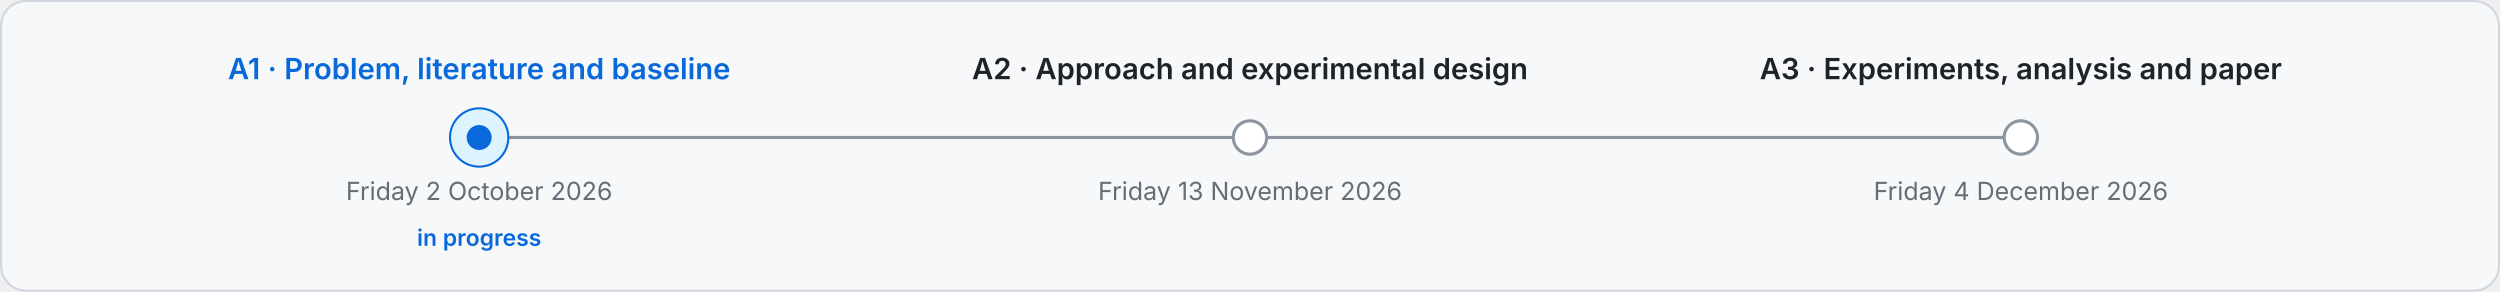
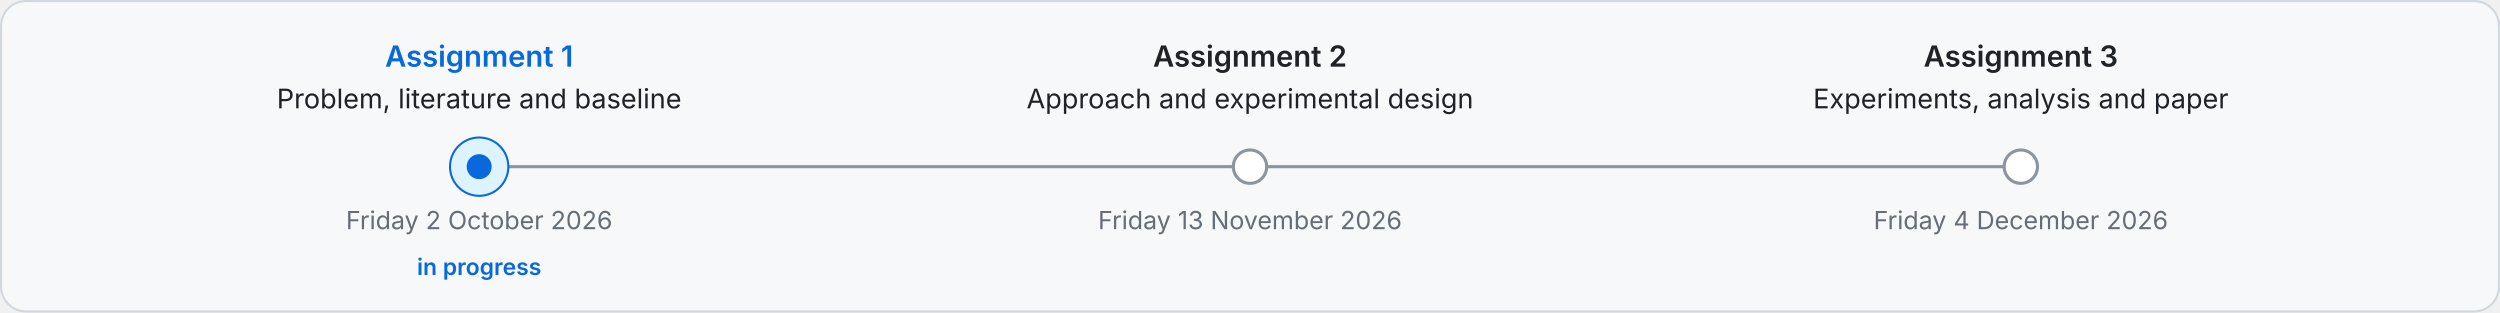
- <svg xmlns="http://www.w3.org/2000/svg" width="1200" height="140" viewBox="0 0 1200 140" role="img" aria-label="Assignments: A1 problem, literature and baseline, due Friday 2 October 2026, in progress; A2 approach and experimental design, due Friday 13 November 2026; A3 experiments, analysis and paper, due Friday 4 December 2026">
-   <rect x="0.5" y="0.5" width="1199" height="139" rx="12" fill="#f6f8fa" stroke="#d0d7de" />
-   <line x1="230" y1="66" x2="970" y2="66" stroke="#8c959f" stroke-width="1.5" />
-   <circle cx="230" cy="66" r="14" fill="#ddf4ff" stroke="#0969da" />
-   <circle cx="230" cy="66" r="6" fill="#0969da" />
-   <text x="230" y="38" font-family="-apple-system, 'Segoe UI', Inter, Roboto, Helvetica, Arial, sans-serif" font-size="14" font-weight="600" fill="#0969da" text-anchor="middle">A1 · Problem, literature and baseline</text>
-   <text x="230" y="96" font-family="-apple-system, 'Segoe UI', Inter, Roboto, Helvetica, Arial, sans-serif" font-size="12" font-weight="400" fill="#656d76" text-anchor="middle">Friday 2 October 2026</text>
-   <text x="230" y="118" font-family="-apple-system, 'Segoe UI', Inter, Roboto, Helvetica, Arial, sans-serif" font-size="11" font-weight="600" fill="#0969da" text-anchor="middle">in progress</text>
-   <circle cx="600" cy="66" r="8" fill="#ffffff" stroke="#8c959f" stroke-width="1.5" />
-   <text x="600" y="38" font-family="-apple-system, 'Segoe UI', Inter, Roboto, Helvetica, Arial, sans-serif" font-size="14" font-weight="600" fill="#1f2328" text-anchor="middle">A2 · Approach and experimental design</text>
-   <text x="600" y="96" font-family="-apple-system, 'Segoe UI', Inter, Roboto, Helvetica, Arial, sans-serif" font-size="12" font-weight="400" fill="#656d76" text-anchor="middle">Friday 13 November 2026</text>
-   <circle cx="970" cy="66" r="8" fill="#ffffff" stroke="#8c959f" stroke-width="1.5" />
-   <text x="970" y="38" font-family="-apple-system, 'Segoe UI', Inter, Roboto, Helvetica, Arial, sans-serif" font-size="14" font-weight="600" fill="#1f2328" text-anchor="middle">A3 · Experiments, analysis and paper</text>
-   <text x="970" y="96" font-family="-apple-system, 'Segoe UI', Inter, Roboto, Helvetica, Arial, sans-serif" font-size="12" font-weight="400" fill="#656d76" text-anchor="middle">Friday 4 December 2026</text>
+ <svg xmlns="http://www.w3.org/2000/svg" width="1200" height="150" viewBox="0 0 1200 150" role="img" aria-label="Assignments: Assignment 1, problem, literature and baseline, due Friday 2 October 2026, in progress; Assignment 2, approach and experimental design, due Friday 13 November 2026; Assignment 3, experiments, analysis and paper, due Friday 4 December 2026">
+   <rect x="0.5" y="0.5" width="1199" height="149" rx="12" fill="#f6f8fa" stroke="#d0d7de" />
+   <line x1="230" y1="80" x2="970" y2="80" stroke="#8c959f" stroke-width="1.5" />
+   <circle cx="230" cy="80" r="14" fill="#ddf4ff" stroke="#0969da" />
+   <circle cx="230" cy="80" r="6" fill="#0969da" />
+   <text x="230" y="32" font-family="-apple-system, 'Segoe UI', Inter, Roboto, Helvetica, Arial, sans-serif" font-size="14" font-weight="600" fill="#0969da" text-anchor="middle">Assignment 1</text>
+   <text x="230" y="52" font-family="-apple-system, 'Segoe UI', Inter, Roboto, Helvetica, Arial, sans-serif" font-size="13" font-weight="400" fill="#1f2328" text-anchor="middle">Problem, literature and baseline</text>
+   <text x="230" y="110" font-family="-apple-system, 'Segoe UI', Inter, Roboto, Helvetica, Arial, sans-serif" font-size="12" font-weight="400" fill="#656d76" text-anchor="middle">Friday 2 October 2026</text>
+   <text x="230" y="132" font-family="-apple-system, 'Segoe UI', Inter, Roboto, Helvetica, Arial, sans-serif" font-size="11" font-weight="600" fill="#0969da" text-anchor="middle">in progress</text>
+   <circle cx="600" cy="80" r="8" fill="#ffffff" stroke="#8c959f" stroke-width="1.5" />
+   <text x="600" y="32" font-family="-apple-system, 'Segoe UI', Inter, Roboto, Helvetica, Arial, sans-serif" font-size="14" font-weight="600" fill="#1f2328" text-anchor="middle">Assignment 2</text>
+   <text x="600" y="52" font-family="-apple-system, 'Segoe UI', Inter, Roboto, Helvetica, Arial, sans-serif" font-size="13" font-weight="400" fill="#1f2328" text-anchor="middle">Approach and experimental design</text>
+   <text x="600" y="110" font-family="-apple-system, 'Segoe UI', Inter, Roboto, Helvetica, Arial, sans-serif" font-size="12" font-weight="400" fill="#656d76" text-anchor="middle">Friday 13 November 2026</text>
+   <circle cx="970" cy="80" r="8" fill="#ffffff" stroke="#8c959f" stroke-width="1.5" />
+   <text x="970" y="32" font-family="-apple-system, 'Segoe UI', Inter, Roboto, Helvetica, Arial, sans-serif" font-size="14" font-weight="600" fill="#1f2328" text-anchor="middle">Assignment 3</text>
+   <text x="970" y="52" font-family="-apple-system, 'Segoe UI', Inter, Roboto, Helvetica, Arial, sans-serif" font-size="13" font-weight="400" fill="#1f2328" text-anchor="middle">Experiments, analysis and paper</text>
+   <text x="970" y="110" font-family="-apple-system, 'Segoe UI', Inter, Roboto, Helvetica, Arial, sans-serif" font-size="12" font-weight="400" fill="#656d76" text-anchor="middle">Friday 4 December 2026</text>
</svg>
